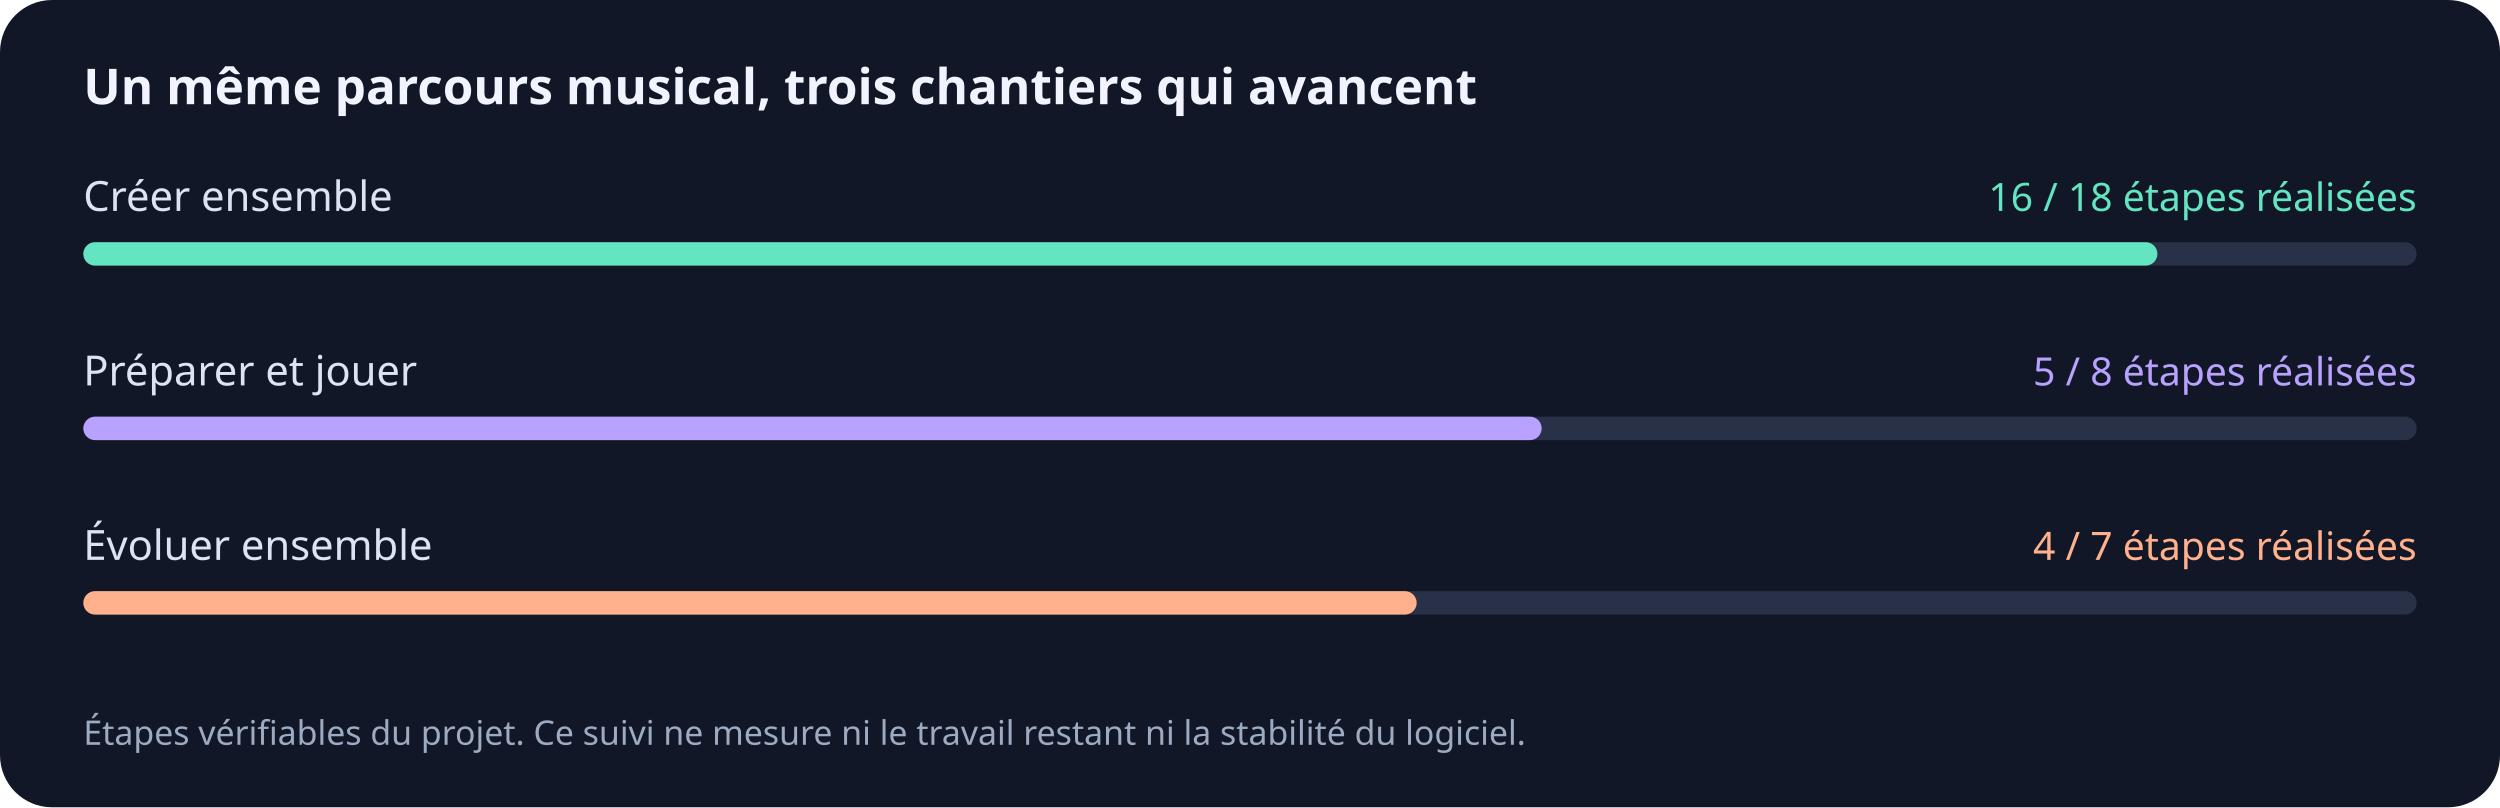
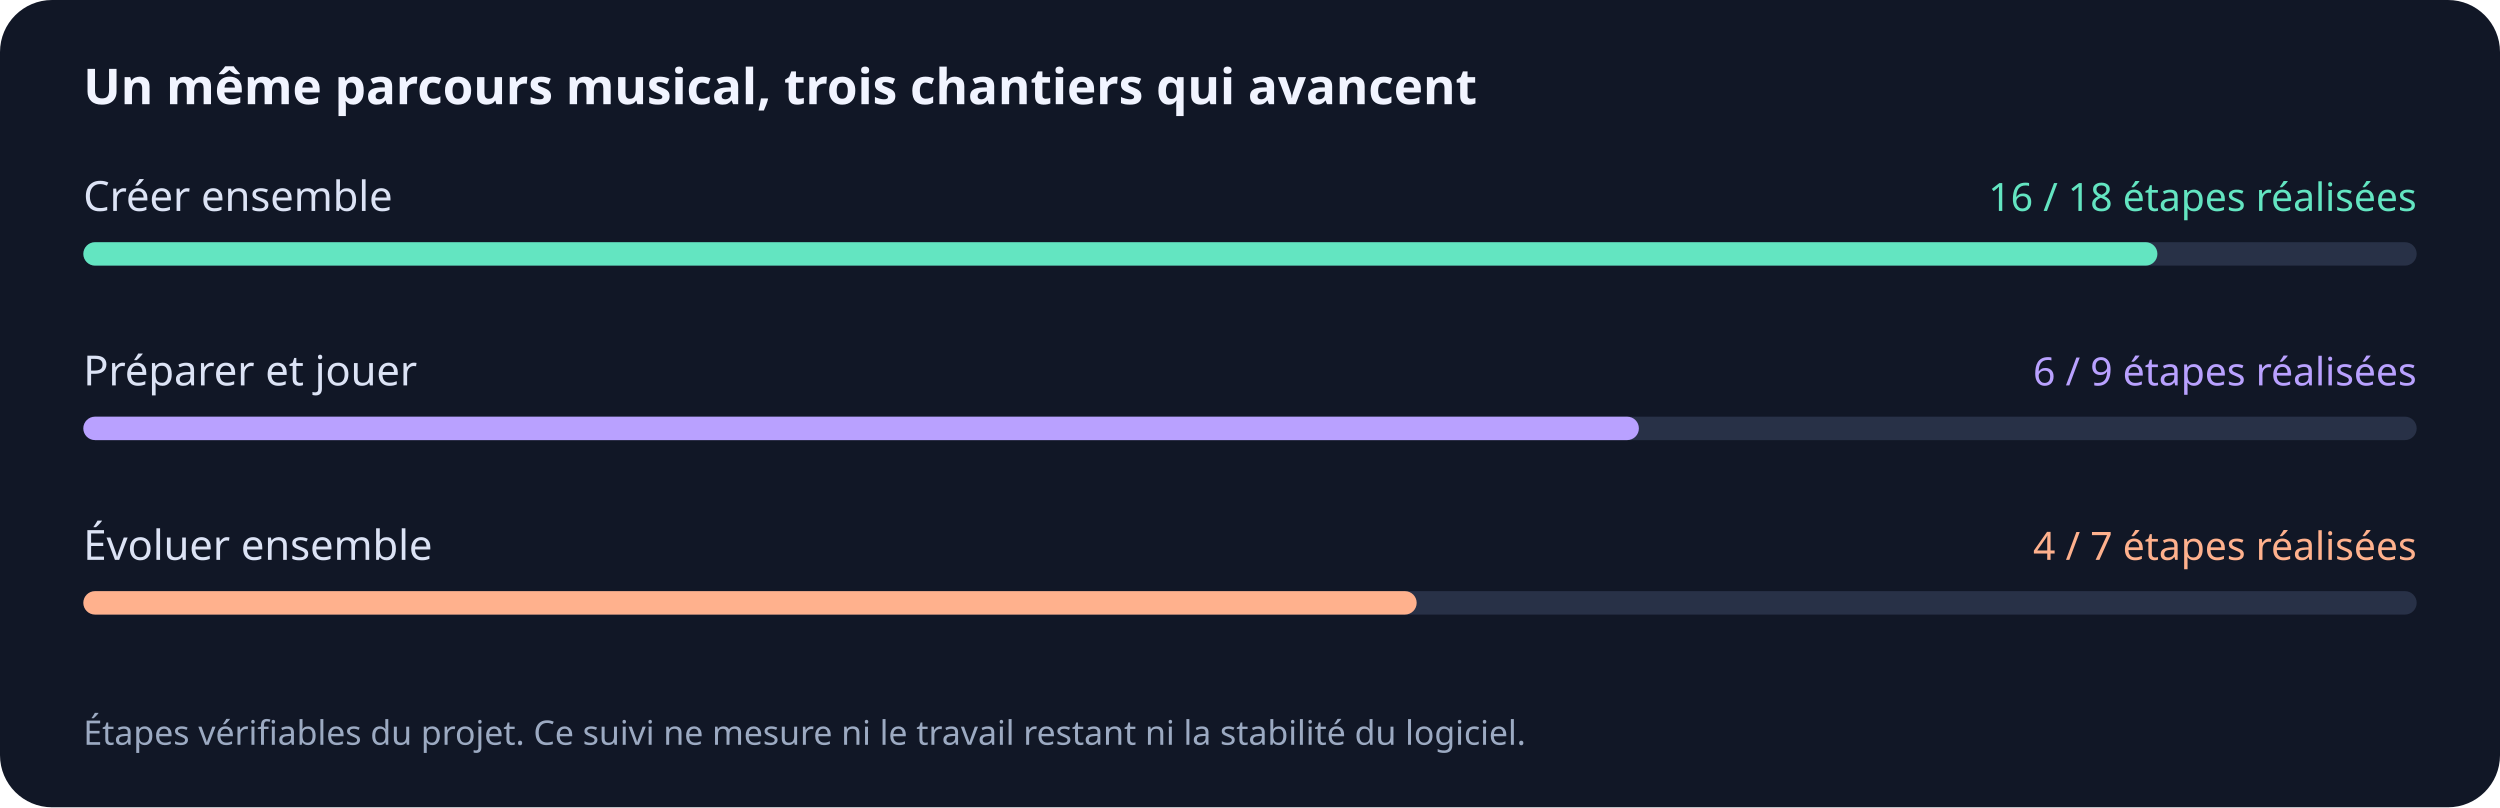
<svg xmlns="http://www.w3.org/2000/svg" width="960" height="310" viewBox="0 0 960 310" role="img" aria-label="Fork acceptance milestones">
  <rect width="960" height="310" rx="20" fill="#111726" />
  <g font-family="system-ui, sans-serif">
    <text x="32" y="40" fill="#f1f4ff" font-size="19" font-weight="700">Un même parcours musical, trois chantiers qui avancent</text>
    <text x="32" y="81" fill="#dce3f5" font-size="16">Créer ensemble</text>
    <text x="928" y="81" text-anchor="end" fill="#63e5c1" font-size="15">16 / 18 étapes réalisées</text>
    <rect x="32" y="93" width="896" height="9" rx="4.5" fill="#283147" />
    <rect x="32" y="93" width="796.44" height="9" rx="4.5" fill="#63e5c1" />
    <text x="32" y="148" fill="#dce3f5" font-size="16">Préparer et jouer</text>
-     <text x="928" y="148" text-anchor="end" fill="#b9a1ff" font-size="15">5 / 8 étapes réalisées</text>
+     <text x="928" y="148" text-anchor="end" fill="#b9a1ff" font-size="15">6 / 9 étapes réalisées</text>
    <rect x="32" y="160" width="896" height="9" rx="4.5" fill="#283147" />
-     <rect x="32" y="160" width="560.00" height="9" rx="4.5" fill="#b9a1ff" />
+     <rect x="32" y="160" width="597.33" height="9" rx="4.5" fill="#b9a1ff" />
    <text x="32" y="215" fill="#dce3f5" font-size="16">Évoluer ensemble</text>
    <text x="928" y="215" text-anchor="end" fill="#ffb18d" font-size="15">4 / 7 étapes réalisées</text>
    <rect x="32" y="227" width="896" height="9" rx="4.5" fill="#283147" />
    <rect x="32" y="227" width="512.00" height="9" rx="4.5" fill="#ffb18d" />
    <text x="32" y="286" fill="#9caac2" font-size="13">Étapes vérifiables du projet. Ce suivi ne mesure ni le travail restant ni la stabilité du logiciel.</text>
  </g>
</svg>
